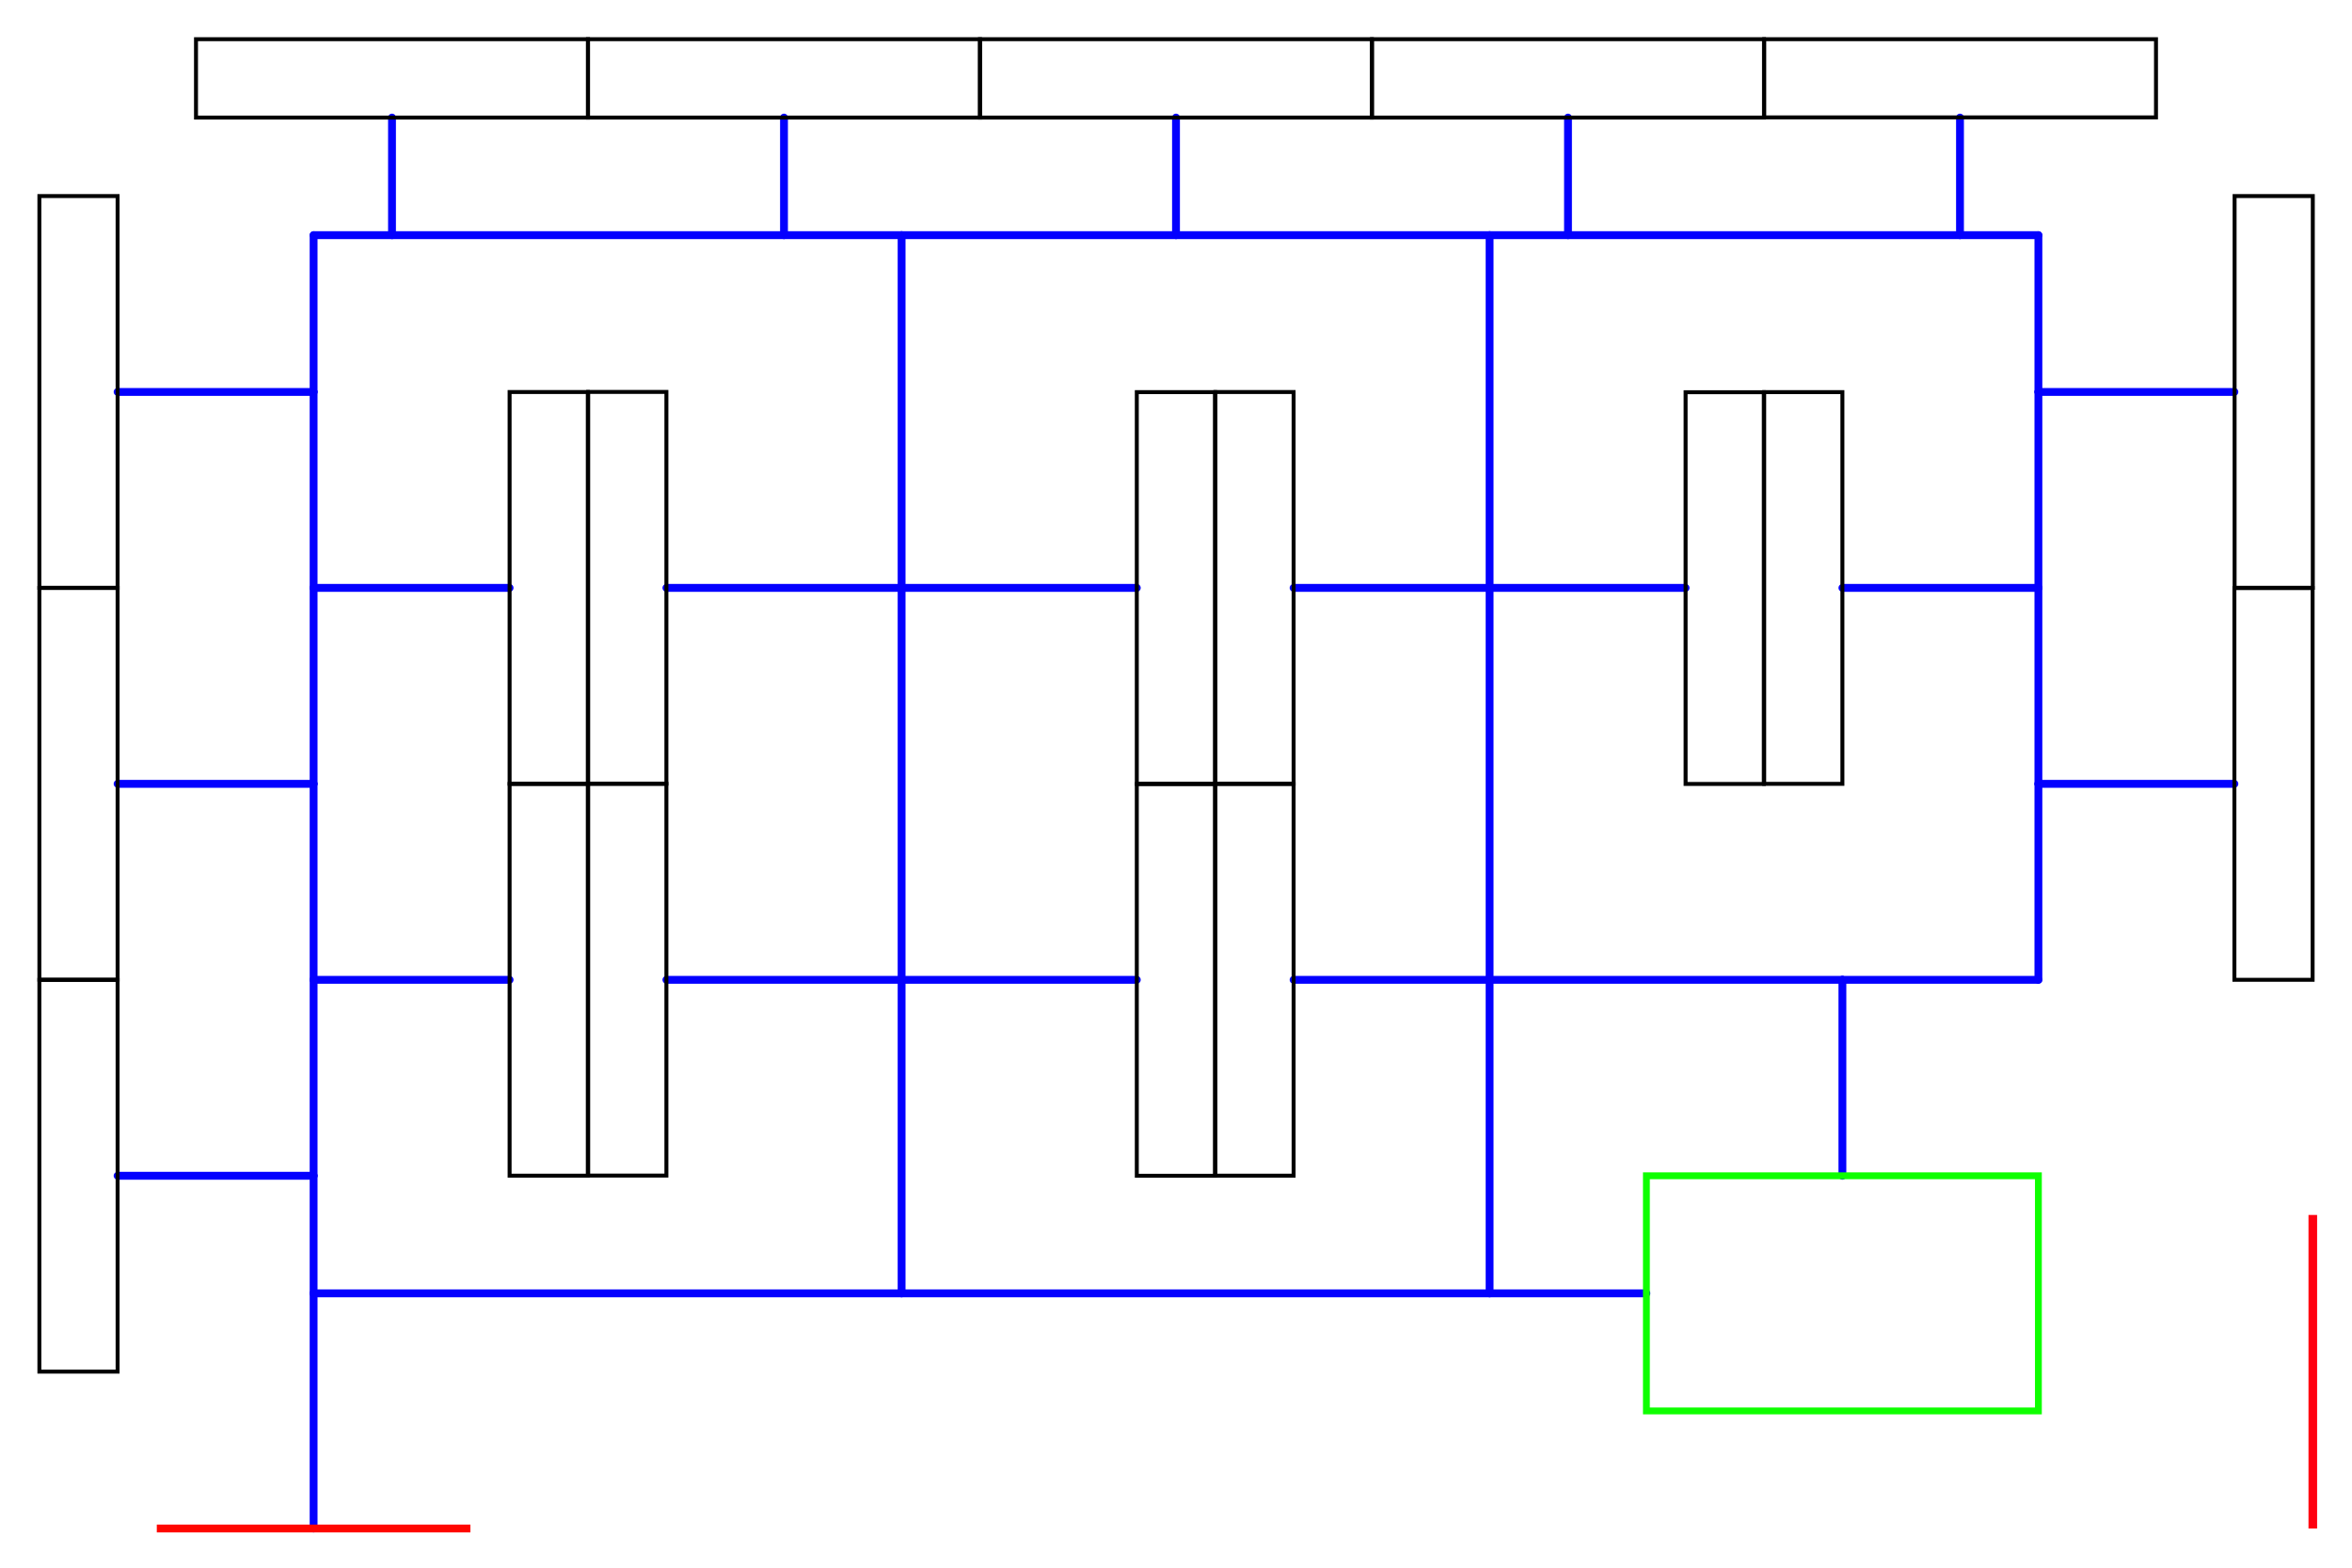
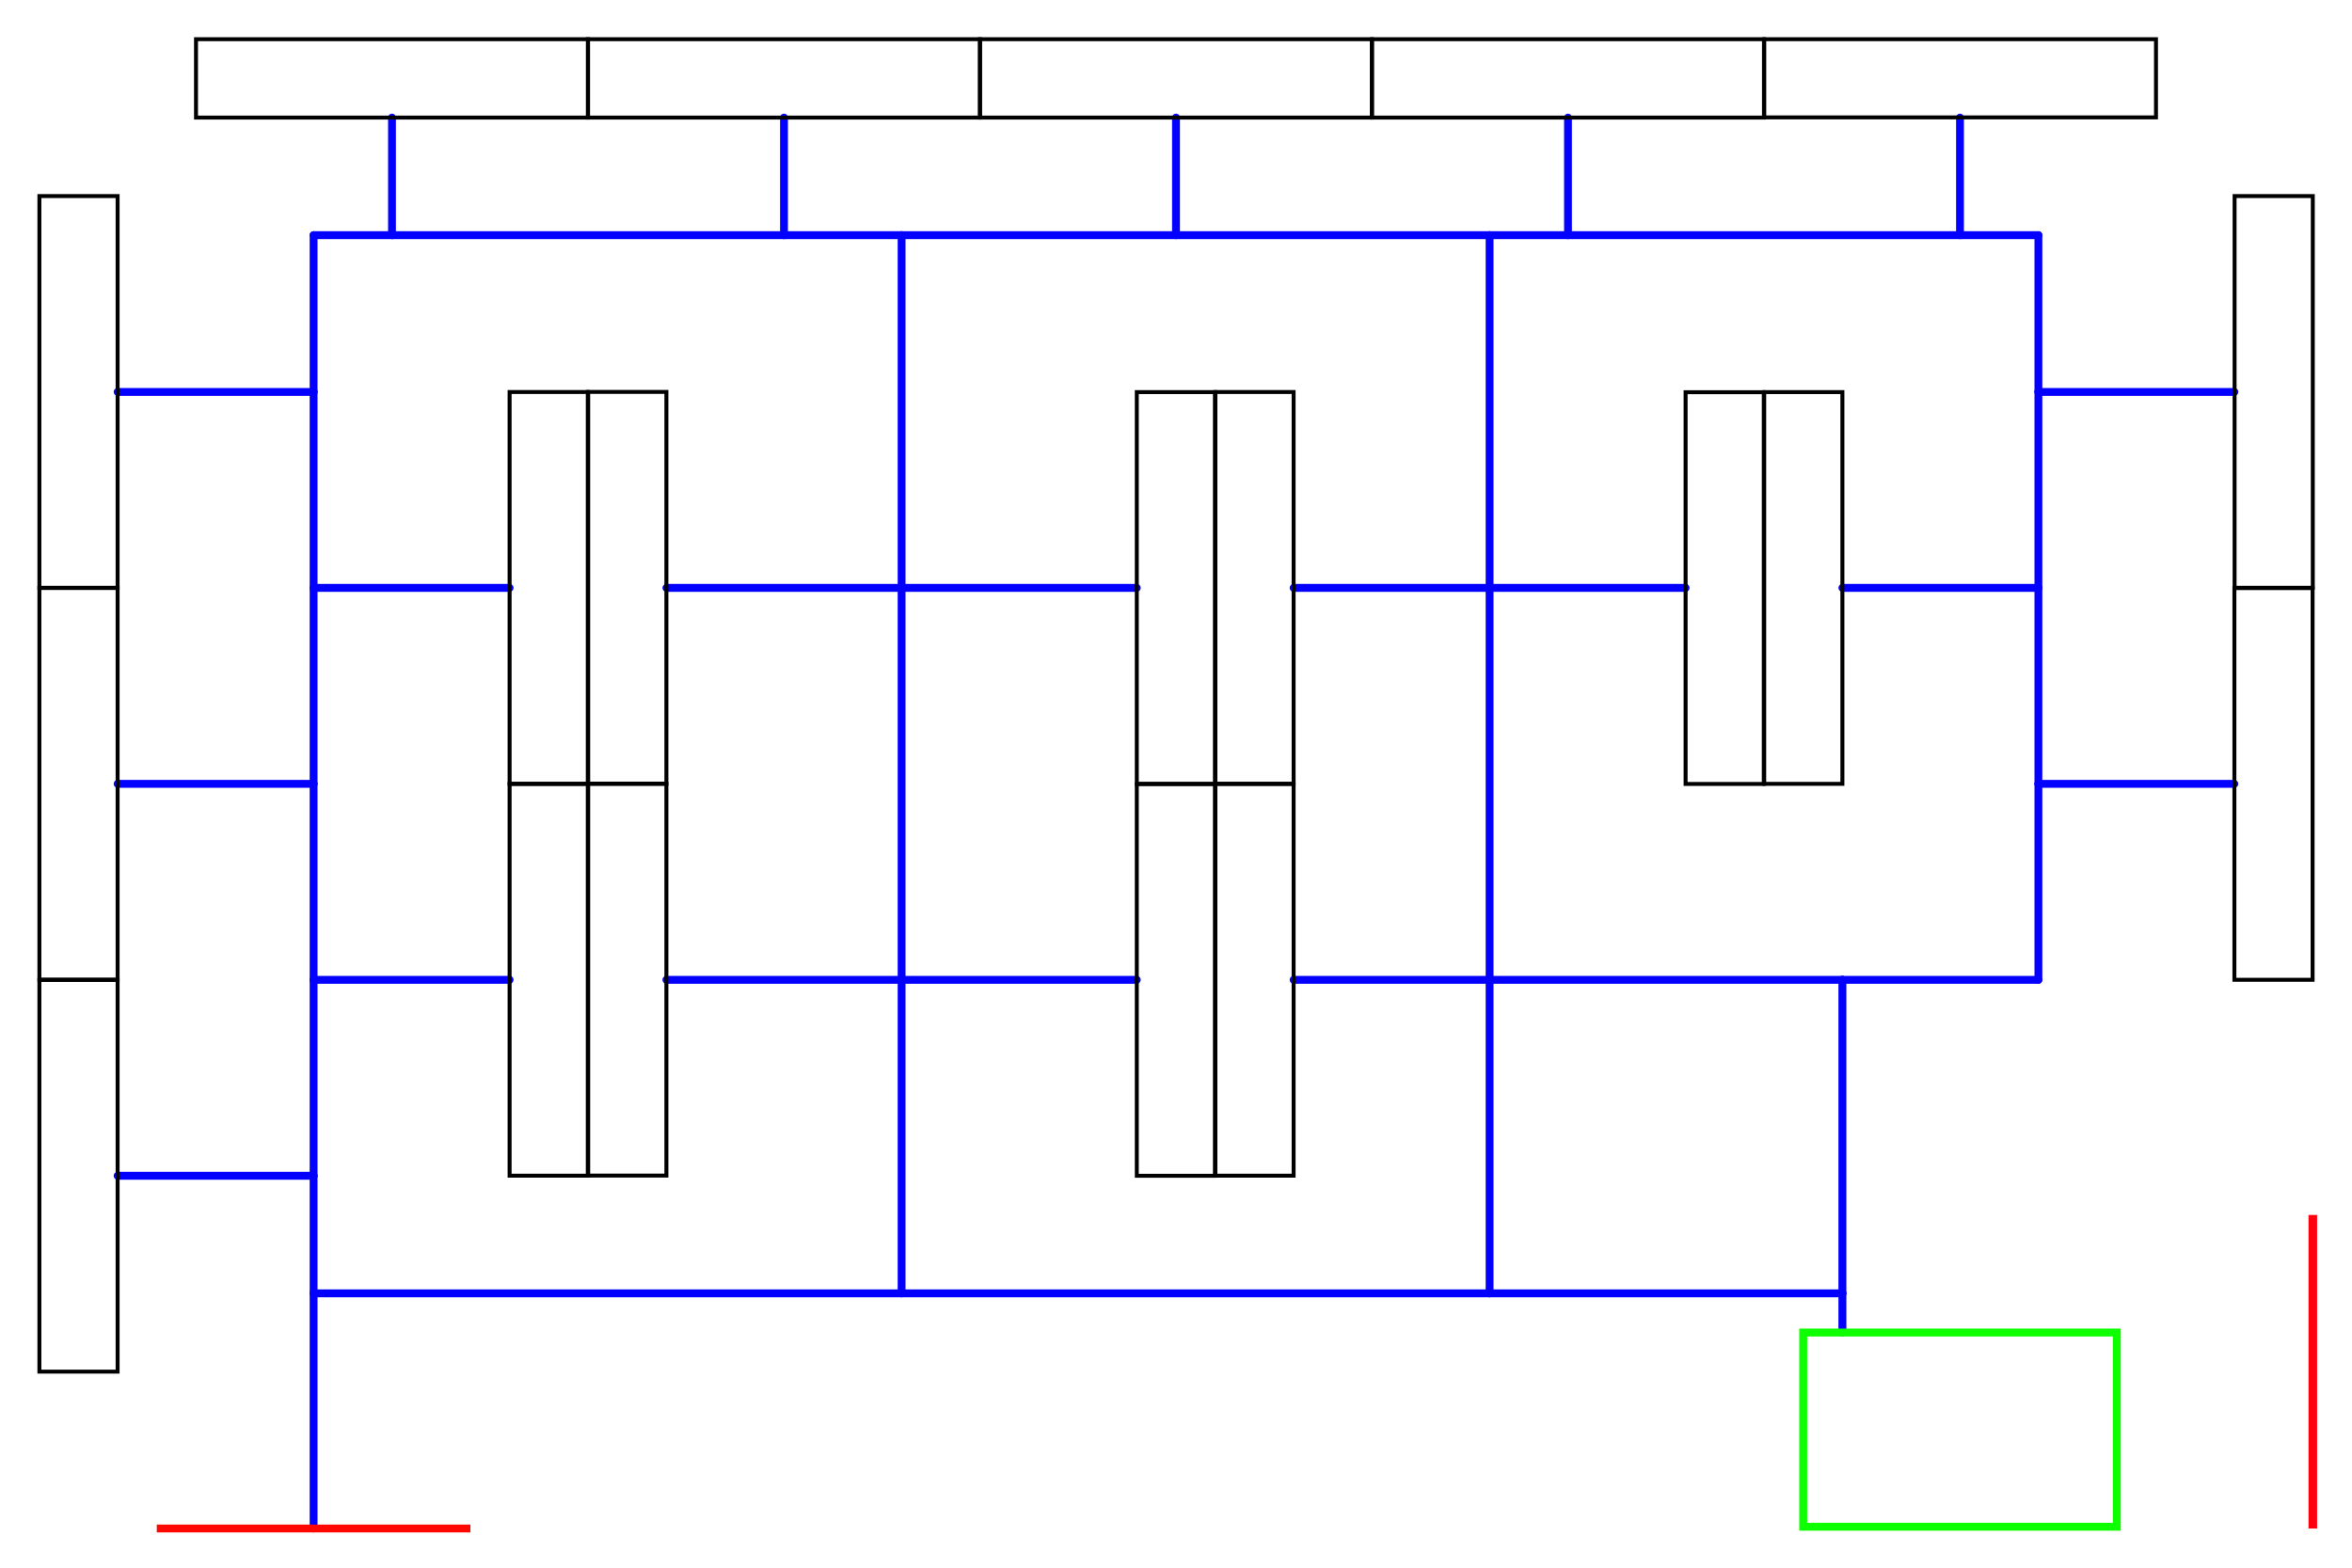
<svg xmlns="http://www.w3.org/2000/svg" width="300mm" height="200mm" viewBox="0 0 300 200" version="1.1" id="svg1">
  <defs id="defs1" />
  <g id="Paths">
    <path style="fill:none;stroke:#0400ff;stroke-width:1;stroke-dasharray:none;stroke-opacity:1;paint-order:normal;stroke-linecap:round" d="M 40,150 H 15" id="path19" />
    <path style="fill:none;stroke:#0400ff;stroke-width:1;stroke-linecap:round;stroke-dasharray:none;stroke-opacity:1;paint-order:normal" d="M 40,165 H 115" id="path20" />
    <path style="fill:none;stroke:#0400ff;stroke-width:1;stroke-linecap:round;stroke-dasharray:none;stroke-opacity:1;paint-order:normal" d="M 40,195 V 165" id="path21" />
-     <path style="fill:none;stroke:#0400ff;stroke-width:1;stroke-linecap:round;stroke-dasharray:none;stroke-opacity:1;paint-order:normal" d="m 40,125 h 25" id="path22" />
-     <path style="fill:none;stroke:#0400ff;stroke-width:1;stroke-linecap:round;stroke-dasharray:none;stroke-opacity:1;paint-order:normal" d="m 65,75 h -25" id="path23" />
+     <path style="fill:none;stroke:#0400ff;stroke-width:1;stroke-linecap:round;stroke-dasharray:none;stroke-opacity:1;paint-order:normal" d="M 40,125 h 25" id="path22" />
+     <path style="fill:none;stroke:#0400ff;stroke-width:1;stroke-linecap:round;stroke-dasharray:none;stroke-opacity:1;paint-order:normal" d="M 65,75 h -25" id="path23" />
    <path style="fill:none;stroke:#0400ff;stroke-width:1;stroke-linecap:round;stroke-dasharray:none;stroke-opacity:1;paint-order:normal" d="M 15,50 H 40" id="path24" />
    <path style="fill:none;stroke:#0400ff;stroke-width:1;stroke-linecap:round;stroke-dasharray:none;stroke-opacity:1;paint-order:normal" d="M 15,100 H 40" id="path25" />
    <path style="fill:none;stroke:#0400ff;stroke-width:1;stroke-linecap:round;stroke-dasharray:none;stroke-opacity:1;paint-order:normal" d="M 85,125 H 115" id="path26" />
    <path style="fill:none;stroke:#0400ff;stroke-width:1;stroke-linecap:round;stroke-dasharray:none;stroke-opacity:1;paint-order:normal" d="M 145,125 H 115" id="path27" />
-     <path style="fill:none;stroke:#0400ff;stroke-width:1;stroke-linecap:round;stroke-dasharray:none;stroke-opacity:1;paint-order:normal" d="m 165,75 h 25" id="path30" />
+     <path style="fill:none;stroke:#0400ff;stroke-width:1;stroke-linecap:round;stroke-dasharray:none;stroke-opacity:1;paint-order:normal" d="M 165,75 h 25" id="path30" />
    <path style="fill:none;stroke:#0400ff;stroke-width:1;stroke-linecap:round;stroke-dasharray:none;stroke-opacity:1;paint-order:normal" d="M 215,75 H 190" id="path31" />
    <path style="fill:none;stroke:#0400ff;stroke-width:1;stroke-linecap:round;stroke-dasharray:none;stroke-opacity:1;paint-order:normal" d="M 285,50 H 260" id="path32" />
    <path style="fill:none;stroke:#0400ff;stroke-width:1;stroke-linecap:round;stroke-dasharray:none;stroke-opacity:1;paint-order:normal" d="M 285,100 H 260" id="path34" />
-     <path style="fill:none;stroke:#0400ff;stroke-width:1;stroke-linecap:round;stroke-dasharray:none;stroke-opacity:1;paint-order:normal" d="m 260,75 v 25" id="path35" />
+     <path style="fill:none;stroke:#0400ff;stroke-width:1;stroke-linecap:round;stroke-dasharray:none;stroke-opacity:1;paint-order:normal" d="M 260,75 v 25" id="path35" />
    <path style="fill:none;stroke:#0400ff;stroke-width:1;stroke-linecap:round;stroke-dasharray:none;stroke-opacity:1;paint-order:normal" d="M 260,50 V 75" id="path36" />
    <path style="fill:none;stroke:#0400ff;stroke-width:1;stroke-linecap:round;stroke-dasharray:none;stroke-opacity:1;paint-order:normal" d="M 40,165 V 150" id="path37" />
-     <path style="fill:none;stroke:#0400ff;stroke-width:1;stroke-linecap:round;stroke-dasharray:none;stroke-opacity:1;paint-order:normal" d="m 40,125 v 25" id="path38" />
-     <path style="fill:none;stroke:#0400ff;stroke-width:1;stroke-linecap:round;stroke-dasharray:none;stroke-opacity:1;paint-order:normal" d="m 40,100 v 25" id="path39" />
-     <path style="fill:none;stroke:#0400ff;stroke-width:1;stroke-linecap:round;stroke-dasharray:none;stroke-opacity:1;paint-order:normal" d="m 40,75 v 25" id="path40" />
+     <path style="fill:none;stroke:#0400ff;stroke-width:1;stroke-linecap:round;stroke-dasharray:none;stroke-opacity:1;paint-order:normal" d="M 40,125 v 25" id="path38" />
+     <path style="fill:none;stroke:#0400ff;stroke-width:1;stroke-linecap:round;stroke-dasharray:none;stroke-opacity:1;paint-order:normal" d="M 40,100 v 25" id="path39" />
+     <path style="fill:none;stroke:#0400ff;stroke-width:1;stroke-linecap:round;stroke-dasharray:none;stroke-opacity:1;paint-order:normal" d="M 40,75 v 25" id="path40" />
    <path style="fill:none;stroke:#0400ff;stroke-width:1;stroke-linecap:round;stroke-dasharray:none;stroke-opacity:1;paint-order:normal" d="M 40,50 V 75" id="path41" />
    <path style="fill:none;stroke:#0400ff;stroke-width:1;stroke-linecap:round;stroke-dasharray:none;stroke-opacity:1;paint-order:normal" d="M 50,15 V 30" id="path42" />
    <path style="fill:none;stroke:#0400ff;stroke-width:1;stroke-linecap:round;stroke-dasharray:none;stroke-opacity:1;paint-order:normal" d="M 40,50 V 30" id="path43" />
    <path style="fill:none;stroke:#0400ff;stroke-width:1;stroke-linecap:round;stroke-dasharray:none;stroke-opacity:1;paint-order:normal" d="M 50,30 H 40" id="path44" />
    <path style="fill:none;stroke:#0400ff;stroke-width:1;stroke-linecap:round;stroke-dasharray:none;stroke-opacity:1;paint-order:normal" d="M 100,15 V 30" id="path45" />
    <path style="fill:none;stroke:#0400ff;stroke-width:1;stroke-linecap:round;stroke-dasharray:none;stroke-opacity:1;paint-order:normal" d="M 150,15 V 30" id="path46" />
    <path style="fill:none;stroke:#0400ff;stroke-width:1;stroke-linecap:round;stroke-dasharray:none;stroke-opacity:1;paint-order:normal" d="M 200,15 V 30" id="path47" />
    <path style="fill:none;stroke:#0400ff;stroke-width:1;stroke-linecap:round;stroke-dasharray:none;stroke-opacity:1;paint-order:normal" d="M 250,15 V 30" id="path48" />
    <path style="fill:none;stroke:#0400ff;stroke-width:1;stroke-linecap:round;stroke-dasharray:none;stroke-opacity:1;paint-order:normal" d="M 260,50 V 30" id="path49" />
-     <path style="fill:none;stroke:#0400ff;stroke-width:1;stroke-linecap:round;stroke-dasharray:none;stroke-opacity:1;paint-order:normal" d="m 250,30 h 10" id="path50" />
-     <path style="fill:none;stroke:#0400ff;stroke-width:1;stroke-linecap:round;stroke-dasharray:none;stroke-opacity:1;paint-order:normal" d="m 200,30 h 50" id="path51" />
+     <path style="fill:none;stroke:#0400ff;stroke-width:1;stroke-linecap:round;stroke-dasharray:none;stroke-opacity:1;paint-order:normal" d="M 250,30 h 10" id="path50" />
+     <path style="fill:none;stroke:#0400ff;stroke-width:1;stroke-linecap:round;stroke-dasharray:none;stroke-opacity:1;paint-order:normal" d="M 200,30 h 50" id="path51" />
    <path style="fill:none;stroke:#0400ff;stroke-width:1;stroke-linecap:round;stroke-dasharray:none;stroke-opacity:1;paint-order:normal" d="M 190,75 V 30" id="path52" />
    <path style="fill:none;stroke:#0400ff;stroke-width:1;stroke-linecap:round;stroke-dasharray:none;stroke-opacity:1;paint-order:normal" d="M 115,75 V 30" id="path54" />
    <path style="fill:none;stroke:#0400ff;stroke-width:1;stroke-linecap:round;stroke-dasharray:none;stroke-opacity:1;paint-order:normal" d="M 115,165 V 125" id="path56" />
    <path style="fill:none;stroke:#0400ff;stroke-width:1;stroke-linecap:round;stroke-dasharray:none;stroke-opacity:1;paint-order:normal" d="M 190,165 V 125" id="path59" />
-     <path style="fill:none;stroke:#0400ff;stroke-width:1;stroke-linecap:round;stroke-dasharray:none;stroke-opacity:1;paint-order:normal" d="m 115,165 h 75" id="path60" />
-     <path style="fill:none;stroke:#0400ff;stroke-width:1;stroke-linecap:round;stroke-dasharray:none;stroke-opacity:1;paint-order:normal" d="m 190,165 h 20" id="path61" />
-     <path style="fill:none;stroke:#0400ff;stroke-width:1;stroke-linecap:round;stroke-dasharray:none;stroke-opacity:1;paint-order:normal" d="m 235,125 v 25" id="path62" />
+     <path style="fill:none;stroke:#0400ff;stroke-width:1;stroke-linecap:round;stroke-dasharray:none;stroke-opacity:1;paint-order:normal" d="M 115,165 h 75" id="path60" />
    <path style="fill:none;stroke:#0400ff;stroke-width:1;stroke-linecap:round;stroke-dasharray:none;stroke-opacity:1;paint-order:normal" d="M 260,125 V 100" id="path63" />
-     <path style="fill:none;stroke:#0400ff;stroke-width:1;stroke-linecap:round;stroke-dasharray:none;stroke-opacity:1;paint-order:normal" d="m 190,125 h 45" id="path64" />
+     <path style="fill:none;stroke:#0400ff;stroke-width:1;stroke-linecap:round;stroke-dasharray:none;stroke-opacity:1;paint-order:normal" d="M 190,125 h 45" id="path64" />
    <path style="fill:none;stroke:#0400ff;stroke-width:1;stroke-linecap:round;stroke-dasharray:none;stroke-opacity:1;paint-order:normal" d="M 260,125 H 235" id="path65" />
-     <path style="fill:none;stroke:#0400ff;stroke-width:1;stroke-linecap:round;stroke-dasharray:none;stroke-opacity:1;paint-order:normal" d="m 115,75 v 50" id="path66" />
+     <path style="fill:none;stroke:#0400ff;stroke-width:1;stroke-linecap:round;stroke-dasharray:none;stroke-opacity:1;paint-order:normal" d="M 115,75 v 50" id="path66" />
    <path style="fill:none;stroke:#0400ff;stroke-width:1;stroke-linecap:round;stroke-dasharray:none;stroke-opacity:1;paint-order:normal" d="M 85,75 H 115" id="path67" />
-     <path style="fill:none;stroke:#0400ff;stroke-width:1;stroke-linecap:round;stroke-dasharray:none;stroke-opacity:1;paint-order:normal" d="m 165,125 h 25" id="path68" />
-     <path style="fill:none;stroke:#0400ff;stroke-width:1;stroke-linecap:round;stroke-dasharray:none;stroke-opacity:1;paint-order:normal" d="m 190,75 v 50" id="path69" />
-     <path style="fill:none;stroke:#0400ff;stroke-width:1;stroke-linecap:round;stroke-dasharray:none;stroke-opacity:1;paint-order:normal" d="m 50,30 h 50" id="path70" />
-     <path style="fill:none;stroke:#0400ff;stroke-width:1;stroke-linecap:round;stroke-dasharray:none;stroke-opacity:1;paint-order:normal" d="m 100,30 h 15" id="path71" />
-     <path style="fill:none;stroke:#0400ff;stroke-width:1;stroke-linecap:round;stroke-dasharray:none;stroke-opacity:1;paint-order:normal" d="m 115,30 h 35" id="path72" />
-     <path style="fill:none;stroke:#0400ff;stroke-width:1;stroke-linecap:round;stroke-dasharray:none;stroke-opacity:1;paint-order:normal" d="m 150,30 h 40" id="path73" />
-     <path style="fill:none;stroke:#0400ff;stroke-width:1;stroke-linecap:round;stroke-dasharray:none;stroke-opacity:1;paint-order:normal" d="m 190,30 h 10" id="path74" />
-     <path style="fill:none;stroke:#0400ff;stroke-width:1;stroke-linecap:round;stroke-dasharray:none;stroke-opacity:1;paint-order:normal" d="m 115,75 h 30" id="path75" />
-     <path style="fill:none;stroke:#0400ff;stroke-width:1;stroke-linecap:round;stroke-dasharray:none;stroke-opacity:1;paint-order:normal" d="m 235,75 h 25" id="path76" />
+     <path style="fill:none;stroke:#0400ff;stroke-width:1;stroke-linecap:round;stroke-dasharray:none;stroke-opacity:1;paint-order:normal" d="M 165,125 h 25" id="path68" />
+     <path style="fill:none;stroke:#0400ff;stroke-width:1;stroke-linecap:round;stroke-dasharray:none;stroke-opacity:1;paint-order:normal" d="M 190,75 v 50" id="path69" />
+     <path style="fill:none;stroke:#0400ff;stroke-width:1;stroke-linecap:round;stroke-dasharray:none;stroke-opacity:1;paint-order:normal" d="M 50,30 h 50" id="path70" />
+     <path style="fill:none;stroke:#0400ff;stroke-width:1;stroke-linecap:round;stroke-dasharray:none;stroke-opacity:1;paint-order:normal" d="M 100,30 h 15" id="path71" />
+     <path style="fill:none;stroke:#0400ff;stroke-width:1;stroke-linecap:round;stroke-dasharray:none;stroke-opacity:1;paint-order:normal" d="M 115,30 h 35" id="path72" />
+     <path style="fill:none;stroke:#0400ff;stroke-width:1;stroke-linecap:round;stroke-dasharray:none;stroke-opacity:1;paint-order:normal" d="M 150,30 h 40" id="path73" />
+     <path style="fill:none;stroke:#0400ff;stroke-width:1;stroke-linecap:round;stroke-dasharray:none;stroke-opacity:1;paint-order:normal" d="M 190,30 h 10" id="path74" />
+     <path style="fill:none;stroke:#0400ff;stroke-width:1;stroke-linecap:round;stroke-dasharray:none;stroke-opacity:1;paint-order:normal" d="M 115,75 h 30" id="path75" />
+     <path style="fill:none;stroke:#0400ff;stroke-width:1;stroke-linecap:round;stroke-dasharray:none;stroke-opacity:1;paint-order:normal" d="M 235,75 h 25" id="path76" />
+     <path style="fill:none;stroke-width:1.01;stroke:#0400ff;stroke-opacity:1;stroke-linecap:round" d="M 235,170 v -5" id="path1" />
+     <path style="fill:none;stroke:#0400ff;stroke-width:1.01;stroke-linecap:round" d="m 190,165 h 45" id="path2" />
+     <path style="fill:none;stroke:#0400ff;stroke-width:1.01;stroke-linecap:round" d="M 235,165 V 125" id="path3" />
  </g>
  <g id="Regals">
    <rect style="fill:none;stroke:#000000;stroke-width:0.503;stroke-opacity:1" id="1" width="9.975" height="49.975" x="5.025" y="125.013" />
    <rect style="fill:none;stroke:#000000;stroke-width:0.503;stroke-opacity:1" id="2" width="9.975" height="49.975" x="5.025" y="75.013" />
    <rect style="fill:none;stroke:#000000;stroke-width:0.503;stroke-opacity:1" id="3" width="9.975" height="49.975" x="5.025" y="25.013" />
    <rect style="fill:none;stroke:#000000;stroke-width:0.504;stroke-opacity:1" id="4" width="50" height="10" x="25" y="5" />
    <rect style="fill:none;stroke:#000000;stroke-width:0.504;stroke-opacity:1" id="5" width="50.004" height="10" x="74.996" y="5" />
    <rect style="fill:none;stroke:#000000;stroke-width:0.504;stroke-opacity:1" id="6" width="49.982" height="10" x="125" y="5" />
    <rect style="fill:none;stroke:#000000;stroke-width:0.504;stroke-opacity:1" id="7" width="50" height="10" x="175" y="5" />
    <rect style="fill:none;stroke:#000000;stroke-width:0.503;stroke-opacity:1" id="8" width="49.976" height="9.976" x="225.024" y="5" />
    <rect style="fill:none;stroke:#000000;stroke-width:0.503;stroke-opacity:1" id="9" width="9.975" height="49.975" x="285.025" y="25.013" />
    <rect style="fill:none;stroke:#000000;stroke-width:0.503;stroke-opacity:1" id="10" width="9.975" height="49.975" x="285" y="75.025" />
    <rect style="fill:none;stroke:#000000;stroke-width:0.503;stroke-opacity:1" id="11" width="9.975" height="49.975" x="65" y="100.013" />
    <rect style="fill:none;stroke:#000000;stroke-width:0.503;stroke-opacity:1" id="12" width="9.975" height="49.975" x="65" y="50.013" />
    <rect style="fill:none;stroke:#000000;stroke-width:0.503;stroke-opacity:1" id="13" width="9.975" height="49.975" x="75.025" y="50" />
    <rect style="fill:none;stroke:#000000;stroke-width:0.503;stroke-opacity:1" id="14" width="9.975" height="49.975" x="75.025" y="100" />
    <rect style="fill:none;stroke:#000000;stroke-width:0.503;stroke-opacity:1" id="15" width="9.975" height="49.975" x="145" y="100.025" />
    <rect style="fill:none;stroke:#000000;stroke-width:0.503;stroke-opacity:1" id="16" width="9.975" height="49.975" x="145" y="50.025" />
    <rect style="fill:none;stroke:#000000;stroke-width:0.503;stroke-opacity:1" id="17" width="9.975" height="49.975" x="155.025" y="50.013" />
    <rect style="fill:none;stroke:#000000;stroke-width:0.503;stroke-opacity:1" id="18" width="9.975" height="49.975" x="155.025" y="100.013" />
    <rect style="fill:none;stroke:#000000;stroke-width:0.503;stroke-opacity:1" id="19" width="9.975" height="49.975" x="215" y="50.038" />
    <rect style="fill:none;stroke:#000000;stroke-width:0.503;stroke-opacity:1" id="20" width="9.975" height="49.975" x="225.025" y="50.025" />
-     <rect style="fill:none;stroke:#0eff00;stroke-width:0.873;stroke-opacity:1" id="cash" width="50" height="30" x="210" y="150" />
+     <rect style="fill:none;stroke:#0eff00;stroke-width:1.01;stroke-dasharray:none;stroke-opacity:1" id="cash" width="40" height="24.775" x="230" y="170" />
  </g>
  <g id="Main">
    <path style="fill:#f30000;stroke:#ff0010;stroke-width:1.1" d="M 295,195 V 155" id="end" />
    <path style="fill:none;stroke:#ff0600;stroke-width:1;stroke-linecap:butt;stroke-dasharray:none;stroke-opacity:1;paint-order:normal" d="M 20,195 H 60" id="in" />
  </g>
</svg>
